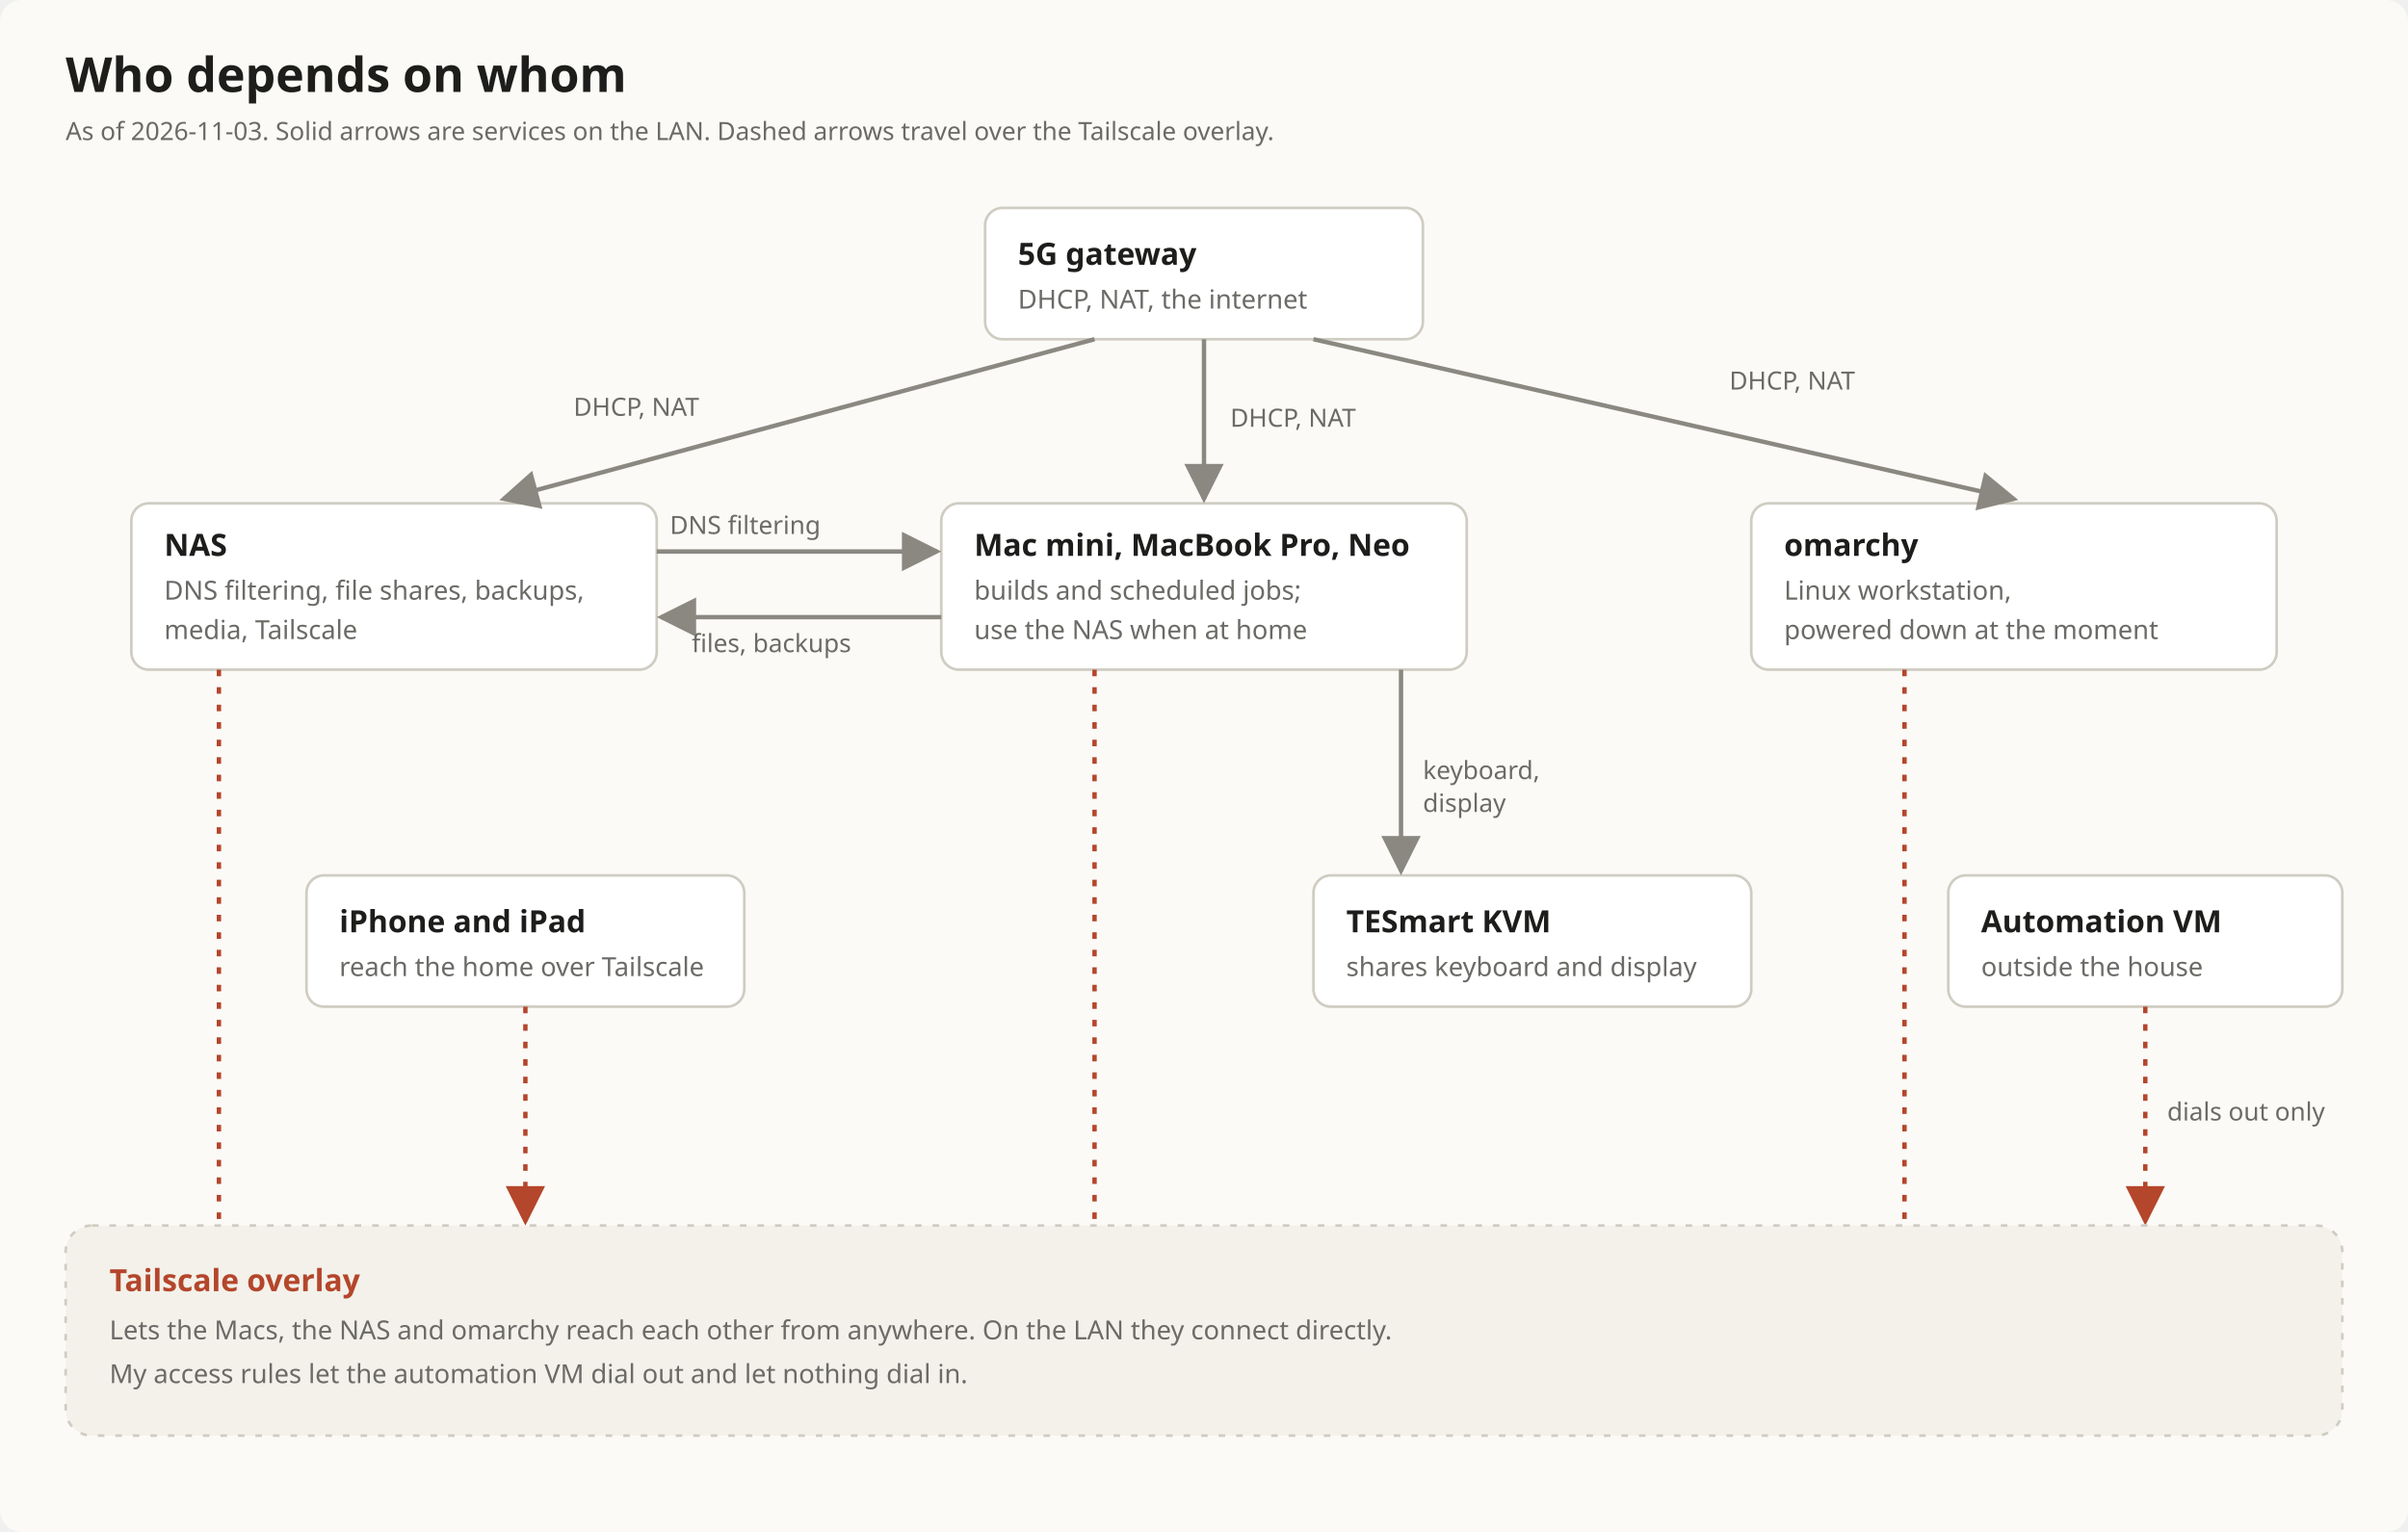
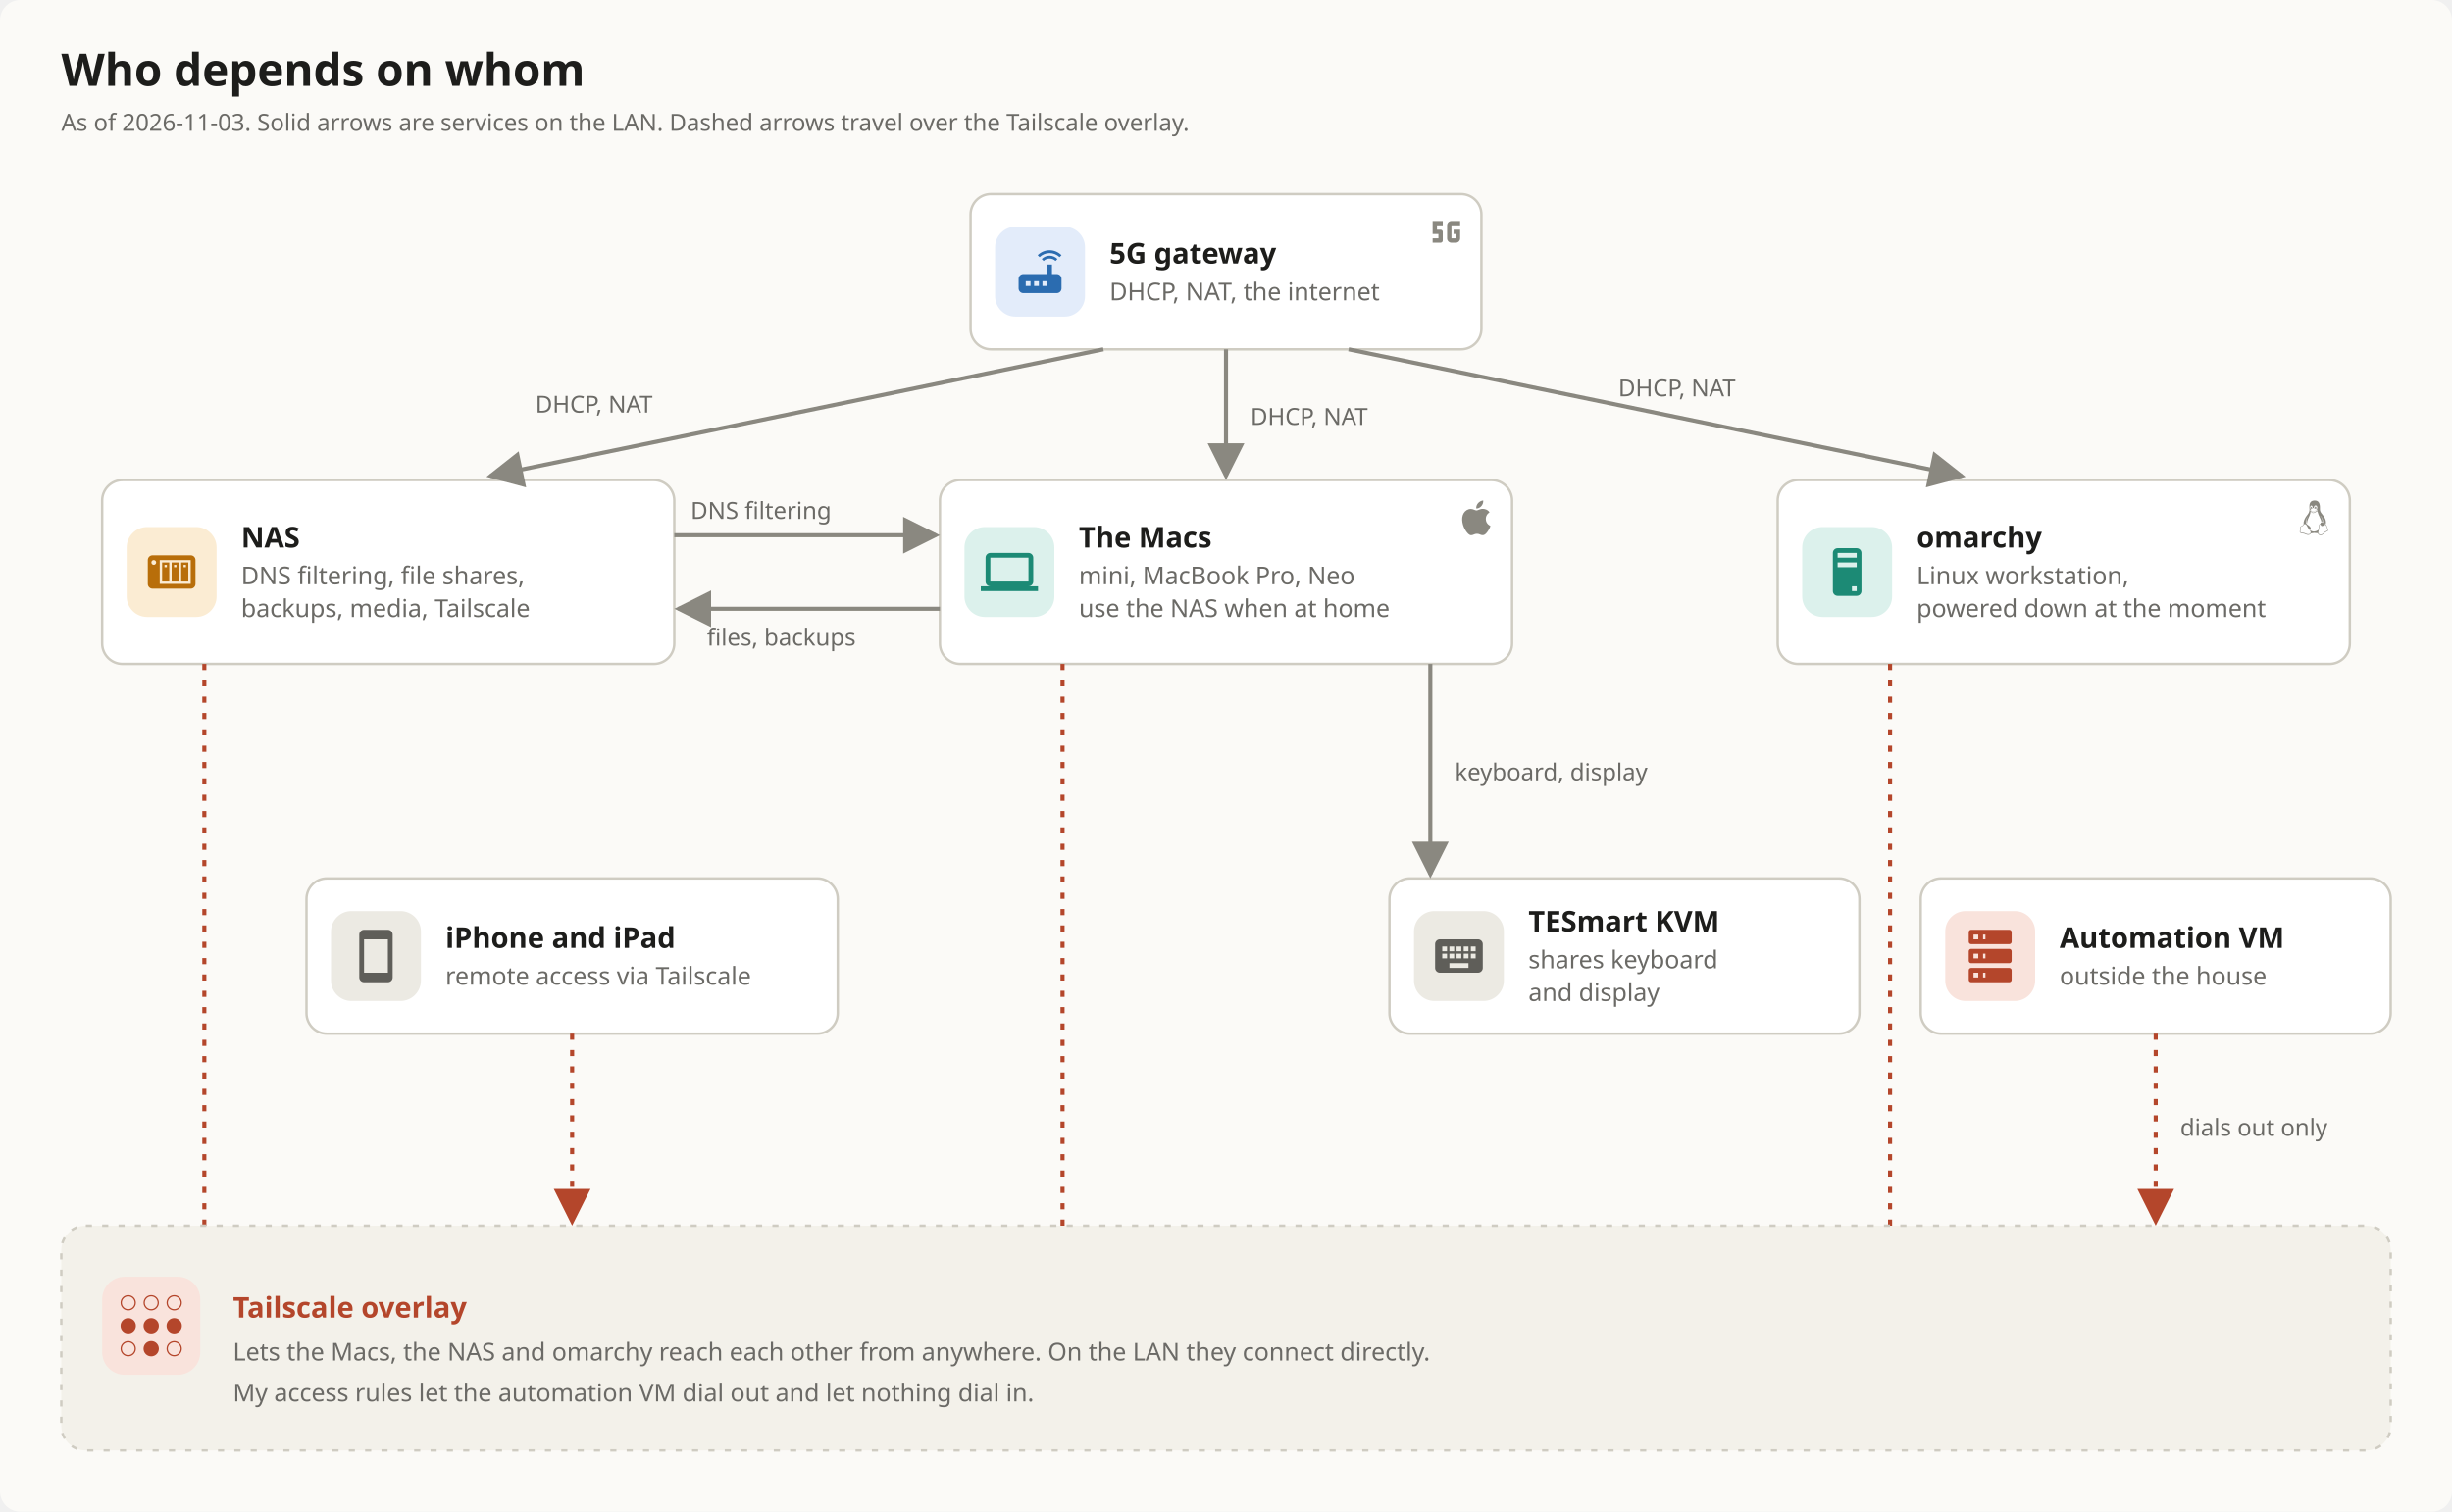
- <svg xmlns="http://www.w3.org/2000/svg" viewBox="0 0 1100 700" role="img" aria-labelledby="t d">
+ <svg xmlns="http://www.w3.org/2000/svg" viewBox="0 0 1200 740" role="img" aria-labelledby="t d">
  <style>
.bg{fill:#fbfaf7}.box{fill:#fff;stroke:#cfccc2;stroke-width:1.2}.grp{fill:#f3f1ea;stroke:#cfccc2;stroke-width:1.2}
.t{fill:#1d1d1b;font:13px ui-sans-serif,system-ui,sans-serif}.h{font-weight:700;font-size:14px}.m{fill:#6b6a66;font-size:12px}
- .title{font-size:22px;font-weight:700}.lab{fill:#6b6a66;font:11.5px ui-sans-serif,system-ui,sans-serif}
- .e{stroke:#8a8880;stroke-width:2;fill:none}.ov{fill:none;stroke:#b4462b;stroke-width:2;stroke-dasharray:3 5}.acc{fill:#b4462b}.ah{fill:#8a8880}.ahv{fill:#b4462b}
- @media (prefers-color-scheme:dark){.bg{fill:#141412}.box{fill:#1d1d1b;stroke:#4a4841}.grp{fill:#1b1a18;stroke:#4a4841}.t{fill:#ecebe6}.m,.lab{fill:#9a9890}.e{stroke:#9a9890}.ah{fill:#9a9890}.ov{stroke:#e07a5f}.acc,.ahv{fill:#e07a5f}}
+ .title{font-size:22px;font-weight:700}.lab{fill:#6b6a66;font:11.5px ui-sans-serif,system-ui,sans-serif}.r{text-anchor:end}.c{text-anchor:middle}
+ .l25{stroke:#2e8b57;stroke-width:4;fill:none}.l1{stroke:#2b6cb0;stroke-width:4;fill:none}.lx{stroke:#8a8880;stroke-width:4;fill:none}
+ .lw{stroke:#8a8880;stroke-width:2.5;fill:none;stroke-dasharray:7 6}.bus{stroke:#cfccc2;stroke-width:2;fill:none}
+ .e{stroke:#8a8880;stroke-width:2;fill:none}.ov{fill:none;stroke:#b4462b;stroke-width:2;stroke-dasharray:3 5}
+ .port{fill:none;stroke:#8a8880;stroke-width:1.2}.acc{fill:#b4462b}.ah{fill:#8a8880}.ahv{fill:#b4462b}.bd{fill:#8a8880}
+ .c-net .tb{fill:#e3ecfa}.c-net .tg{fill:#2b6cb0}
+ .c-pc .tb{fill:#dcf1ec}.c-pc .tg{fill:#1c8a75}
+ .c-st .tb{fill:#fbecd3}.c-st .tg{fill:#b86e0a}
+ .c-ov .tb{fill:#f9e3dc}.c-ov .tg{fill:#b4462b}
+ .c-cl .tb{fill:#eceae3}.c-cl .tg{fill:#5f5e59}
+ .c-in .tb{fill:#ece4f8}.c-in .tg{fill:#6b46c1}
+ @media (prefers-color-scheme:dark){
+ .bg{fill:#141412}.box{fill:#1d1d1b;stroke:#4a4841}.grp{fill:#1b1a18;stroke:#4a4841}.t{fill:#ecebe6}.m,.lab{fill:#9a9890}
+ .l25{stroke:#5fcf8f}.l1{stroke:#6aa8f0}.lx,.lw,.e{stroke:#9a9890}.bus{stroke:#4a4841}.port{stroke:#9a9890}.ov{stroke:#e07a5f}
+ .acc,.ahv{fill:#e07a5f}.ah,.bd{fill:#9a9890}
+ .c-net .tb{fill:#1b2a44}.c-net .tg{fill:#6aa8f0}
+ .c-pc .tb{fill:#143229}.c-pc .tg{fill:#4fd1b5}
+ .c-st .tb{fill:#3a2a10}.c-st .tg{fill:#f0b45a}
+ .c-ov .tb{fill:#3a1f18}.c-ov .tg{fill:#e07a5f}
+ .c-cl .tb{fill:#2a2926}.c-cl .tg{fill:#b4b2a8}
+ .c-in .tb{fill:#2a2140}.c-in .tg{fill:#b79cf0}
+ }
</style>
  <defs>
+     <symbol id="i-mdi-cellphone" viewBox="0 0 24 24">
+       <path d="M17 19H7V5h10m0-4H7c-1.11 0-2 .89-2 2v18a2 2 0 0 0 2 2h10a2 2 0 0 0 2-2V3a2 2 0 0 0-2-2" />
+     </symbol>
+     <symbol id="i-mdi-desktop-tower" viewBox="0 0 24 24">
+       <path d="M8 2h8a2 2 0 0 1 2 2v16a2 2 0 0 1-2 2H8a2 2 0 0 1-2-2V4a2 2 0 0 1 2-2m0 2v2h8V4zm8 4H8v2h8zm0 10h-2v2h2z" />
+     </symbol>
+     <symbol id="i-mdi-keyboard" viewBox="0 0 24 24">
+       <path d="M19 10h-2V8h2m0 5h-2v-2h2m-3-1h-2V8h2m0 5h-2v-2h2m0 6H8v-2h8m-9-5H5V8h2m0 5H5v-2h2m1 0h2v2H8m0-5h2v2H8m3 1h2v2h-2m0-5h2v2h-2m9-5H4c-1.11 0-2 .89-2 2v10a2 2 0 0 0 2 2h16a2 2 0 0 0 2-2V7a2 2 0 0 0-2-2" />
+     </symbol>
+     <symbol id="i-mdi-laptop" viewBox="0 0 24 24">
+       <path d="M4 6h16v10H4m16 2a2 2 0 0 0 2-2V6a2 2 0 0 0-2-2H4c-1.11 0-2 .89-2 2v10a2 2 0 0 0 2 2H0v2h24v-2z" />
+     </symbol>
+     <symbol id="i-mdi-nas" viewBox="0 0 24 24">
+       <path d="M4 5c-1.11 0-2 .89-2 2v10c0 1.11.89 2 2 2h16c1.11 0 2-.89 2-2V7c0-1.11-.89-2-2-2zm.5 2a1 1 0 0 1 1 1a1 1 0 0 1-1 1a1 1 0 0 1-1-1a1 1 0 0 1 1-1M7 7h13v10H7zm1 1v8h3V8zm4 0v8h3V8zm4 0v8h3V8zM9 9h1v1H9zm4 0h1v1h-1zm4 0h1v1h-1z" />
+     </symbol>
+     <symbol id="i-mdi-router-wireless" viewBox="0 0 24 24">
+       <path d="m20.2 5.9l.8-.8C19.6 3.7 17.8 3 16 3s-3.6.7-5 2.1l.8.8C13 4.8 14.5 4.2 16 4.2s3 .6 4.2 1.7m-.9.8c-.9-.9-2.1-1.4-3.3-1.4s-2.4.5-3.3 1.4l.8.8c.7-.7 1.6-1 2.5-1s1.8.3 2.5 1zM19 13h-2V9h-2v4H5a2 2 0 0 0-2 2v4a2 2 0 0 0 2 2h14a2 2 0 0 0 2-2v-4a2 2 0 0 0-2-2M8 18H6v-2h2zm3.5 0h-2v-2h2zm3.5 0h-2v-2h2z" />
+     </symbol>
+     <symbol id="i-mdi-server" viewBox="0 0 24 24">
+       <path d="M4 1h16a1 1 0 0 1 1 1v4a1 1 0 0 1-1 1H4a1 1 0 0 1-1-1V2a1 1 0 0 1 1-1m0 8h16a1 1 0 0 1 1 1v4a1 1 0 0 1-1 1H4a1 1 0 0 1-1-1v-4a1 1 0 0 1 1-1m0 8h16a1 1 0 0 1 1 1v4a1 1 0 0 1-1 1H4a1 1 0 0 1-1-1v-4a1 1 0 0 1 1-1M9 5h1V3H9zm0 8h1v-2H9zm0 8h1v-2H9zM5 3v2h2V3zm0 8v2h2v-2zm0 8v2h2v-2z" />
+     </symbol>
+     <symbol id="i-mdi-signal-5g" viewBox="0 0 24 24">
+       <path d="M22 16.5v-6h-4.5v3H19v3h-3v-9h6v-3h-6a3 3 0 0 0-3 3v9a3 3 0 0 0 3 3h3a3 3 0 0 0 3-3m-12-12H3v9h4v3H3v3h5.5A1.5 1.5 0 0 0 10 18v-6a1.5 1.5 0 0 0-1.5-1.5H6v-3h4z" />
+     </symbol>
+     <symbol id="i-simple-apple" viewBox="0 0 24 24">
+       <path d="M12.152 6.896c-.948 0-2.415-1.078-3.96-1.04c-2.04.027-3.91 1.183-4.961 3.014c-2.117 3.675-.546 9.103 1.519 12.09c1.013 1.454 2.208 3.09 3.792 3.039c1.52-.065 2.09-.987 3.935-.987c1.831 0 2.35.987 3.96.948c1.637-.026 2.676-1.48 3.676-2.948c1.156-1.688 1.636-3.325 1.662-3.415c-.039-.013-3.182-1.221-3.22-4.857c-.026-3.04 2.48-4.494 2.597-4.559c-1.429-2.09-3.623-2.324-4.39-2.376c-2-.156-3.675 1.09-4.61 1.09zM15.53 3.83c.843-1.012 1.4-2.427 1.245-3.83c-1.207.052-2.662.805-3.532 1.818c-.78.896-1.454 2.338-1.273 3.714c1.338.104 2.715-.688 3.559-1.701" />
+     </symbol>
+     <symbol id="i-simple-linux" viewBox="0 0 24 24">
+       <path d="M12.504 0q-.232 0-.48.021c-4.226.333-3.105 4.807-3.17 6.298c-.076 1.092-.3 1.953-1.05 3.02c-.885 1.051-2.127 2.75-2.716 4.521c-.278.832-.41 1.684-.287 2.489a.4.4 0 0 0-.11.135c-.26.268-.45.6-.663.839c-.199.199-.485.267-.797.4c-.313.136-.658.269-.864.68c-.09.189-.136.394-.132.602c0 .199.027.4.055.536c.058.399.116.728.04.97c-.249.68-.28 1.145-.106 1.484c.174.334.535.47.94.601c.81.2 1.91.135 2.774.6c.926.466 1.866.67 2.616.47c.526-.116.97-.464 1.208-.946c.587-.003 1.23-.269 2.26-.334c.699-.058 1.574.267 2.577.2c.025.134.063.198.114.333l.003.003c.391.778 1.113 1.132 1.884 1.071s1.592-.536 2.257-1.306c.631-.765 1.683-1.084 2.378-1.503c.348-.199.629-.469.649-.853c.023-.4-.2-.811-.714-1.376v-.097l-.003-.003c-.17-.2-.25-.535-.338-.926c-.085-.401-.182-.786-.492-1.046h-.003c-.059-.054-.123-.067-.188-.135a.36.36 0 0 0-.19-.064c.431-1.278.264-2.55-.173-3.694c-.533-1.41-1.465-2.638-2.175-3.483c-.796-1.005-1.576-1.957-1.56-3.368c.026-2.152.236-6.133-3.544-6.139m.529 3.405h.013c.213 0 .396.062.584.198c.19.135.33.332.438.533c.105.259.158.459.166.724c0-.02.006-.04.006-.06v.105l-.004-.021l-.004-.024a1.8 1.8 0 0 1-.15.706a.95.95 0 0 1-.213.335a1 1 0 0 0-.088-.042c-.104-.045-.198-.064-.284-.133a1.3 1.3 0 0 0-.22-.066c.05-.06.146-.133.183-.198q.08-.193.088-.402v-.02a1.2 1.2 0 0 0-.061-.4c-.045-.134-.101-.2-.183-.333c-.084-.066-.167-.132-.267-.132h-.016c-.093 0-.176.03-.262.132a.8.8 0 0 0-.205.334a1.2 1.2 0 0 0-.09.4v.019q.002.134.02.267c-.193-.067-.438-.135-.607-.202a2 2 0 0 1-.018-.2v-.02a1.8 1.8 0 0 1 .15-.768a1.08 1.08 0 0 1 .43-.533a1 1 0 0 1 .594-.2zm-2.962.059h.036c.142 0 .27.048.399.135c.146.129.264.288.344.465c.09.199.14.4.153.667v.004c.007.134.006.2-.002.266v.08c-.03.007-.056.018-.083.024c-.152.055-.274.135-.393.2q.018-.136.003-.267v-.015c-.012-.133-.04-.2-.082-.333a.6.6 0 0 0-.166-.267a.25.25 0 0 0-.183-.064h-.021c-.071.006-.13.04-.186.132a.55.55 0 0 0-.12.27a1 1 0 0 0-.023.33v.015c.012.135.037.2.08.334c.046.134.098.2.166.268q.014.014.034.024c-.07.057-.117.07-.176.136a.3.3 0 0 1-.131.068a2.6 2.6 0 0 1-.275-.402a1.8 1.8 0 0 1-.155-.667a1.8 1.8 0 0 1 .08-.668a1.4 1.4 0 0 1 .283-.535c.128-.133.26-.2.418-.2m1.37 1.706c.332 0 .733.065 1.216.399c.293.2.523.269 1.052.468h.003c.255.136.405.266.478.399v-.131a.57.57 0 0 1 .016.47c-.123.31-.516.643-1.063.842v.002c-.268.135-.501.333-.775.465c-.276.135-.588.292-1.012.267a1.1 1.1 0 0 1-.448-.067a4 4 0 0 1-.322-.198c-.195-.135-.363-.332-.612-.465v-.005h-.005c-.4-.246-.616-.512-.686-.71q-.104-.403.193-.6c.224-.135.38-.271.483-.336c.104-.074.143-.102.176-.131h.002v-.003c.169-.202.436-.47.839-.601c.139-.036.294-.065.466-.065zm2.8 2.142c.358 1.417 1.196 3.475 1.735 4.473c.286.534.855 1.659 1.102 3.024c.156-.005.33.018.513.064c.646-1.671-.546-3.467-1.089-3.966c-.22-.2-.232-.335-.123-.335c.59.534 1.365 1.572 1.646 2.757c.13.535.16 1.104.021 1.67c.067.028.135.06.205.067c1.032.534 1.413.938 1.23 1.537v-.043c-.06-.003-.12 0-.18 0h-.016c.151-.467-.182-.825-1.065-1.224c-.915-.4-1.646-.336-1.77.465c-.008.043-.013.066-.018.135c-.068.023-.139.053-.209.064c-.43.268-.662.669-.793 1.187c-.13.533-.17 1.156-.205 1.869v.003c-.02.334-.17.838-.319 1.35c-1.5 1.072-3.58 1.538-5.348.334a2.7 2.7 0 0 0-.402-.533a1.5 1.5 0 0 0-.275-.333c.182 0 .338-.03.465-.067a.62.62 0 0 0 .314-.334c.108-.267 0-.697-.345-1.163s-.931-.995-1.788-1.521c-.63-.4-.986-.87-1.15-1.396c-.165-.534-.143-1.085-.015-1.645c.245-1.07.873-2.11 1.274-2.763c.107-.065.037.135-.408.974c-.396.751-1.14 2.497-.122 3.854a8.1 8.1 0 0 1 .647-2.876c.564-1.278 1.743-3.504 1.836-5.268c.048.036.217.135.289.202c.218.133.38.333.59.465c.21.201.477.335.876.335q.058.005.11.006c.412 0 .73-.134.997-.268c.29-.134.52-.334.74-.4h.005c.467-.135.835-.402 1.044-.7zm2.185 8.958c.037.6.343 1.245.882 1.377c.588.134 1.434-.333 1.791-.765l.211-.01c.315-.007.577.01.847.268l.003.003c.208.199.305.53.391.876c.085.4.154.78.409 1.066c.486.527.645.906.636 1.14l.003-.007v.018l-.003-.012c-.015.262-.185.396-.498.595c-.63.401-1.746.712-2.457 1.57c-.618.737-1.37 1.14-2.036 1.191c-.664.053-1.237-.2-1.574-.898l-.005-.003c-.21-.4-.12-1.025.056-1.69c.176-.668.428-1.344.463-1.897c.037-.714.076-1.335.195-1.814c.12-.465.308-.797.641-.984l.045-.022zm-10.814.049h.01q.08 0 .157.014c.376.055.706.333 1.023.752l.91 1.664l.003.003c.243.533.754 1.064 1.189 1.637c.434.598.77 1.131.729 1.57v.006c-.057.744-.48 1.148-1.125 1.294c-.645.135-1.52.002-2.395-.464c-.968-.536-2.118-.469-2.857-.602q-.553-.1-.723-.4c-.11-.2-.113-.602.123-1.23v-.004l.002-.003c.117-.334.03-.752-.027-1.118c-.055-.401-.083-.71.043-.94c.16-.334.396-.4.69-.533c.294-.135.64-.202.915-.47h.002v-.002c.256-.268.445-.601.668-.838c.19-.201.38-.336.663-.336m7.159-9.074c-.435.201-.945.535-1.488.535c-.542 0-.97-.267-1.28-.466c-.154-.134-.28-.268-.373-.335c-.164-.134-.144-.333-.074-.333c.109.016.129.134.199.2c.096.066.215.2.36.333c.292.2.68.467 1.167.467c.485 0 1.053-.267 1.398-.466c.195-.135.445-.334.648-.467c.156-.136.149-.267.279-.267c.128.016.034.134-.147.332a8 8 0 0 1-.69.468zm-1.082-1.583V5.64c-.006-.02.013-.042.029-.05c.074-.043.18-.027.26.004c.063 0 .16.067.15.135c-.006.049-.085.066-.135.066c-.055 0-.092-.043-.141-.068c-.052-.018-.146-.008-.163-.065m-.551 0c-.02.058-.113.049-.166.066c-.047.025-.086.068-.14.068c-.05 0-.13-.02-.136-.068c-.01-.066.088-.133.15-.133c.08-.031.184-.047.259-.005c.019.009.036.03.03.05v.02h.003z" />
+     </symbol>
+     <symbol id="i-simple-tailscale" viewBox="0 0 24 24">
+       <path d="M24 12a3 3 0 1 1-6 0a3 3 0 0 1 6 0m-9 9a3 3 0 1 1-6 0a3 3 0 0 1 6 0m0-9a3 3 0 1 1-6 0a3 3 0 0 1 6 0m6-6a3 3 0 1 1 0-6a3 3 0 0 1 0 6m0-.5a2.5 2.5 0 1 0 0-5a2.5 2.5 0 0 0 0 5M3 24a3 3 0 1 1 0-6a3 3 0 0 1 0 6m0-.5a2.5 2.5 0 1 0 0-5a2.5 2.5 0 0 0 0 5m18 .5a3 3 0 1 1 0-6a3 3 0 0 1 0 6m0-.5a2.5 2.5 0 1 0 0-5a2.5 2.5 0 0 0 0 5M6 12a3 3 0 1 1-6 0a3 3 0 0 1 6 0m9-9a3 3 0 1 1-6 0a3 3 0 0 1 6 0m-3 2.5a2.5 2.5 0 1 0 0-5a2.5 2.5 0 0 0 0 5M6 3a3 3 0 1 1-6 0a3 3 0 0 1 6 0M3 5.5a2.5 2.5 0 1 0 0-5a2.5 2.5 0 0 0 0 5" />
+     </symbol>
    <marker id="a" markerWidth="9" markerHeight="9" refX="8" refY="4.5" orient="auto">
      <path class="ah" d="M0,0 L9,4.5 L0,9 z" />
    </marker>
    <marker id="v" markerWidth="9" markerHeight="9" refX="8" refY="4.5" orient="auto">
      <path class="ahv" d="M0,0 L9,4.5 L0,9 z" />
    </marker>
  </defs>
-   <rect class="bg" width="1100" height="700" rx="10" />
+   <rect class="bg" width="1200" height="740" rx="10" />
  <text class="t title" x="30" y="42">Who depends on whom</text>
  <text class="lab" x="30" y="64">As of 2026-11-03. Solid arrows are services on the LAN. Dashed arrows travel over the Tailscale overlay.</text>
-   <rect class="box" x="450" y="95" width="200" height="60" rx="8" />
-   <text class="t h" x="465" y="121">5G gateway</text>
-   <text class="t m" x="465" y="141">DHCP, NAT, the internet</text>
-   <rect class="box" x="60" y="230" width="240" height="76" rx="8" />
-   <text class="t h" x="75" y="254">NAS</text>
-   <text class="t m" x="75" y="274">DNS filtering, file shares, backups,</text>
-   <text class="t m" x="75" y="292">media, Tailscale</text>
-   <rect class="box" x="430" y="230" width="240" height="76" rx="8" />
-   <text class="t h" x="445" y="254">Mac mini, MacBook Pro, Neo</text>
-   <text class="t m" x="445" y="274">builds and scheduled jobs;</text>
-   <text class="t m" x="445" y="292">use the NAS when at home</text>
-   <rect class="box" x="800" y="230" width="240" height="76" rx="8" />
-   <text class="t h" x="815" y="254">omarchy</text>
-   <text class="t m" x="815" y="274">Linux workstation,</text>
-   <text class="t m" x="815" y="292">powered down at the moment</text>
-   <rect class="box" x="600" y="400" width="200" height="60" rx="8" />
-   <text class="t h" x="615" y="426">TESmart KVM</text>
-   <text class="t m" x="615" y="446">shares keyboard and display</text>
-   <rect class="box" x="140" y="400" width="200" height="60" rx="8" />
-   <text class="t h" x="155" y="426">iPhone and iPad</text>
-   <text class="t m" x="155" y="446">reach the home over Tailscale</text>
-   <rect class="box" x="890" y="400" width="180" height="60" rx="8" />
-   <text class="t h" x="905" y="426">Automation VM</text>
-   <text class="t m" x="905" y="446">outside the house</text>
-   <line class="e" x1="500" y1="155" x2="230" y2="228" marker-end="url(#a)" />
-   <text class="lab" x="262" y="190">DHCP, NAT</text>
-   <line class="e" x1="550" y1="155" x2="550" y2="228" marker-end="url(#a)" />
-   <text class="lab" x="562" y="195">DHCP, NAT</text>
-   <line class="e" x1="600" y1="155" x2="920" y2="228" marker-end="url(#a)" />
-   <text class="lab" x="790" y="178">DHCP, NAT</text>
-   <line class="e" x1="300" y1="252" x2="428" y2="252" marker-end="url(#a)" />
-   <text class="lab" x="306" y="244">DNS filtering</text>
-   <line class="e" x1="430" y1="282" x2="302" y2="282" marker-end="url(#a)" />
-   <text class="lab" x="316" y="298">files, backups</text>
-   <line class="e" x1="640" y1="306" x2="640" y2="398" marker-end="url(#a)" />
-   <text class="lab" x="650" y="356">keyboard,</text>
-   <text class="lab" x="650" y="371">display</text>
-   <line class="ov" x1="100" y1="306" x2="100" y2="560" />
-   <line class="ov" x1="240" y1="460" x2="240" y2="558" marker-end="url(#v)" />
-   <line class="ov" x1="500" y1="306" x2="500" y2="560" />
-   <line class="ov" x1="870" y1="306" x2="870" y2="560" />
-   <line class="ov" x1="980" y1="460" x2="980" y2="558" marker-end="url(#v)" />
-   <text class="lab" x="990" y="512">dials out only</text>
-   <rect class="grp" x="30" y="560" width="1040" height="96" rx="12" stroke-dasharray="3 5" />
-   <text class="t h acc" x="50" y="590">Tailscale overlay</text>
-   <text class="t m" x="50" y="612">Lets the Macs, the NAS and omarchy reach each other from anywhere. On the LAN they connect directly.</text>
-   <text class="t m" x="50" y="632">My access rules let the automation VM dial out and let nothing dial in.</text>
+   <rect class="box" x="475" y="95" width="250" height="76" rx="10" />
+   <g class="c-net">
+     <rect class="tb" x="487" y="111.0" width="44" height="44" rx="10" />
+     <use class="tg" href="#i-mdi-router-wireless" x="495.0" y="119.0" width="28" height="28" />
+   </g>
+   <text class="t h" x="543" y="129.0">5G gateway</text>
+   <text class="t m" x="543" y="147.0">DHCP, NAT, the internet</text>
+   <use class="bd" href="#i-mdi-signal-5g" x="699" y="105" width="17" height="17" />
+   <rect class="box" x="50" y="235" width="280" height="90" rx="10" />
+   <g class="c-st">
+     <rect class="tb" x="62" y="258.0" width="44" height="44" rx="10" />
+     <use class="tg" href="#i-mdi-nas" x="70.0" y="266.0" width="28" height="28" />
+   </g>
+   <text class="t h" x="118" y="268.0">NAS</text>
+   <text class="t m" x="118" y="286.0">DNS filtering, file shares,</text>
+   <text class="t m" x="118" y="302.0">backups, media, Tailscale</text>
+   <rect class="box" x="460" y="235" width="280" height="90" rx="10" />
+   <g class="c-pc">
+     <rect class="tb" x="472" y="258.0" width="44" height="44" rx="10" />
+     <use class="tg" href="#i-mdi-laptop" x="480.0" y="266.0" width="28" height="28" />
+   </g>
+   <text class="t h" x="528" y="268.0">The Macs</text>
+   <text class="t m" x="528" y="286.0">mini, MacBook Pro, Neo</text>
+   <text class="t m" x="528" y="302.0">use the NAS when at home</text>
+   <use class="bd" href="#i-simple-apple" x="714" y="245" width="17" height="17" />
+   <rect class="box" x="870" y="235" width="280" height="90" rx="10" />
+   <g class="c-pc">
+     <rect class="tb" x="882" y="258.0" width="44" height="44" rx="10" />
+     <use class="tg" href="#i-mdi-desktop-tower" x="890.0" y="266.0" width="28" height="28" />
+   </g>
+   <text class="t h" x="938" y="268.0">omarchy</text>
+   <text class="t m" x="938" y="286.0">Linux workstation,</text>
+   <text class="t m" x="938" y="302.0">powered down at the moment</text>
+   <use class="bd" href="#i-simple-linux" x="1124" y="245" width="17" height="17" />
+   <rect class="box" x="680" y="430" width="230" height="76" rx="10" />
+   <g class="c-cl">
+     <rect class="tb" x="692" y="446.0" width="44" height="44" rx="10" />
+     <use class="tg" href="#i-mdi-keyboard" x="700.0" y="454.0" width="28" height="28" />
+   </g>
+   <text class="t h" x="748" y="456.0">TESmart KVM</text>
+   <text class="t m" x="748" y="474.0">shares keyboard</text>
+   <text class="t m" x="748" y="490.0">and display</text>
+   <rect class="box" x="150" y="430" width="260" height="76" rx="10" />
+   <g class="c-cl">
+     <rect class="tb" x="162" y="446.0" width="44" height="44" rx="10" />
+     <use class="tg" href="#i-mdi-cellphone" x="170.0" y="454.0" width="28" height="28" />
+   </g>
+   <text class="t h" x="218" y="464.0">iPhone and iPad</text>
+   <text class="t m" x="218" y="482.0">remote access via Tailscale</text>
+   <rect class="box" x="940" y="430" width="230" height="76" rx="10" />
+   <g class="c-ov">
+     <rect class="tb" x="952" y="446.0" width="44" height="44" rx="10" />
+     <use class="tg" href="#i-mdi-server" x="960.0" y="454.0" width="28" height="28" />
+   </g>
+   <text class="t h" x="1008" y="464.0">Automation VM</text>
+   <text class="t m" x="1008" y="482.0">outside the house</text>
+   <line class="e" x1="540" y1="171" x2="240" y2="233" marker-end="url(#a)" />
+   <text class="lab" x="262" y="202">DHCP, NAT</text>
+   <line class="e" x1="600" y1="171" x2="600" y2="233" marker-end="url(#a)" />
+   <text class="lab" x="612" y="208">DHCP, NAT</text>
+   <line class="e" x1="660" y1="171" x2="960" y2="233" marker-end="url(#a)" />
+   <text class="lab" x="792" y="194">DHCP, NAT</text>
+   <line class="e" x1="330" y1="262" x2="458" y2="262" marker-end="url(#a)" />
+   <text class="lab" x="338" y="254">DNS filtering</text>
+   <line class="e" x1="460" y1="298" x2="332" y2="298" marker-end="url(#a)" />
+   <text class="lab" x="346" y="316">files, backups</text>
+   <line class="e" x1="700" y1="325" x2="700" y2="428" marker-end="url(#a)" />
+   <text class="lab" x="712" y="382">keyboard, display</text>
+   <line class="ov" x1="100" y1="325" x2="100" y2="600" />
+   <line class="ov" x1="280" y1="506" x2="280" y2="598" marker-end="url(#v)" />
+   <line class="ov" x1="520" y1="325" x2="520" y2="600" />
+   <line class="ov" x1="925" y1="325" x2="925" y2="600" />
+   <line class="ov" x1="1055" y1="506" x2="1055" y2="598" marker-end="url(#v)" />
+   <text class="lab" x="1067" y="556">dials out only</text>
+   <rect class="grp" x="30" y="600" width="1140" height="110" rx="12" stroke-dasharray="3 5" />
+   <g class="c-ov">
+     <rect class="tb" x="50" y="625" width="48" height="48" rx="11" />
+     <use class="tg" href="#i-simple-tailscale" x="59.0" y="634.0" width="30" height="30" />
+   </g>
+   <text class="t h acc" x="114" y="645">Tailscale overlay</text>
+   <text class="t m" x="114" y="666">Lets the Macs, the NAS and omarchy reach each other from anywhere. On the LAN they connect directly.</text>
+   <text class="t m" x="114" y="686">My access rules let the automation VM dial out and let nothing dial in.</text>
</svg>
